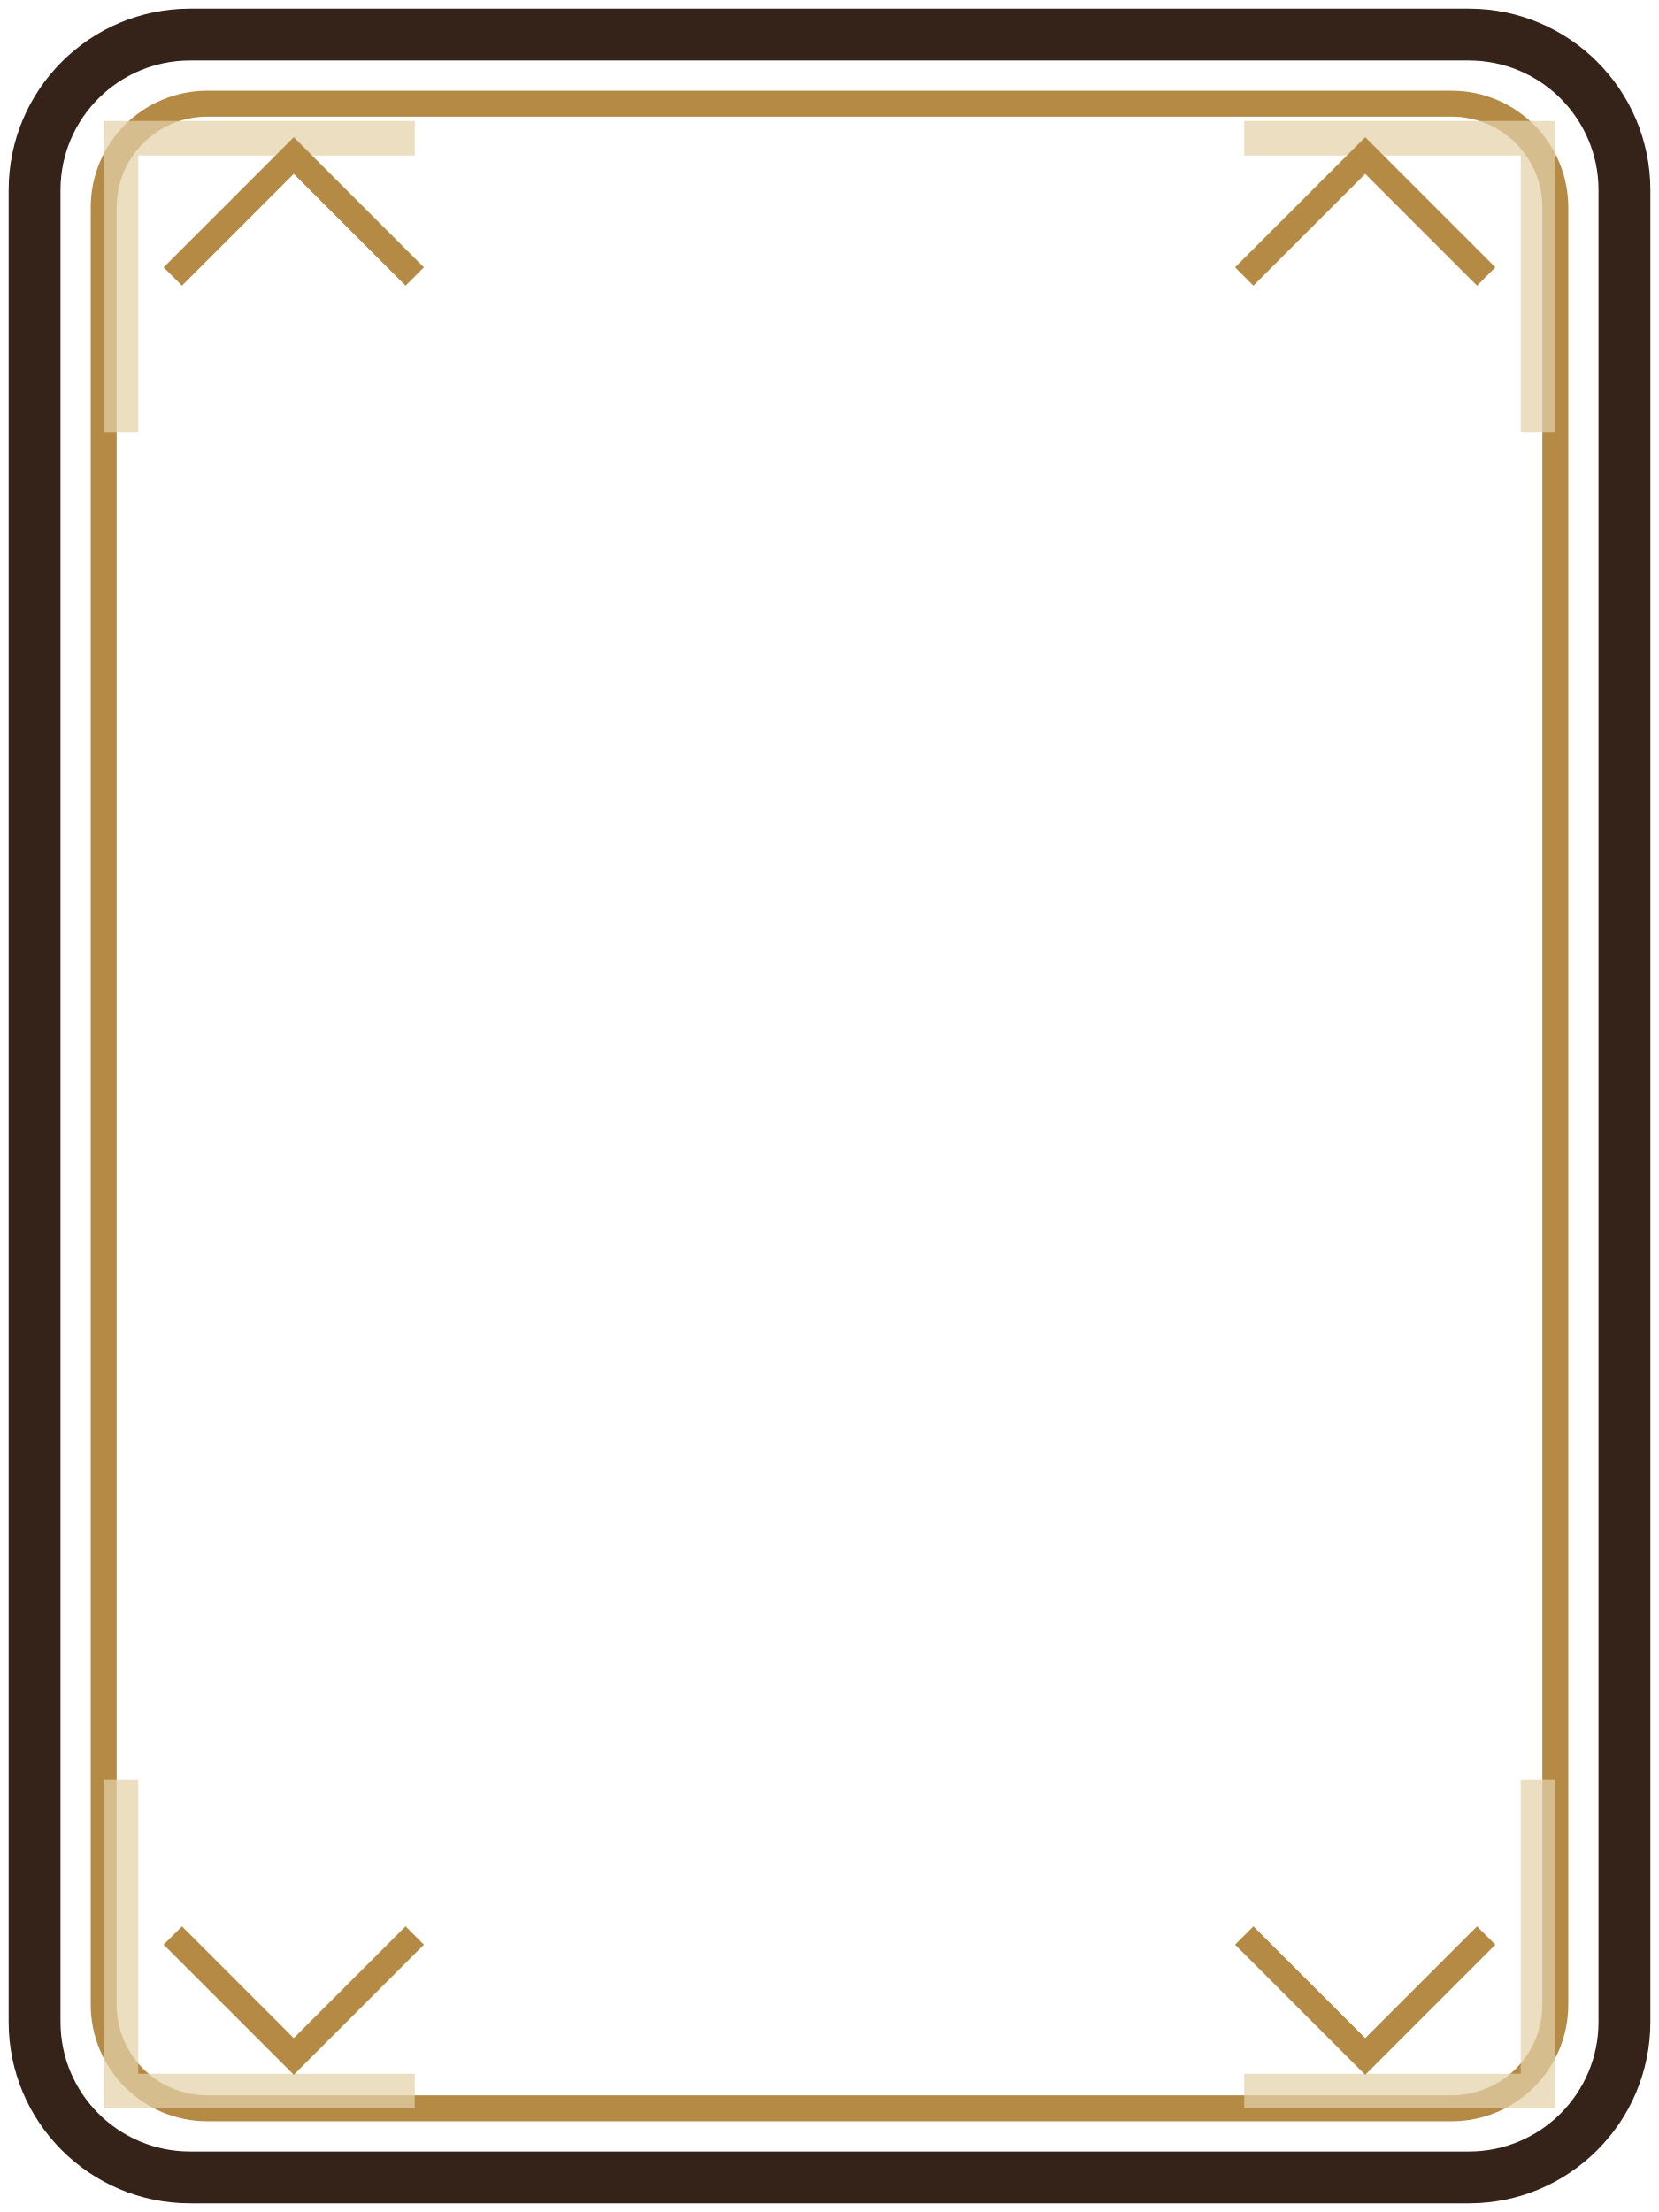
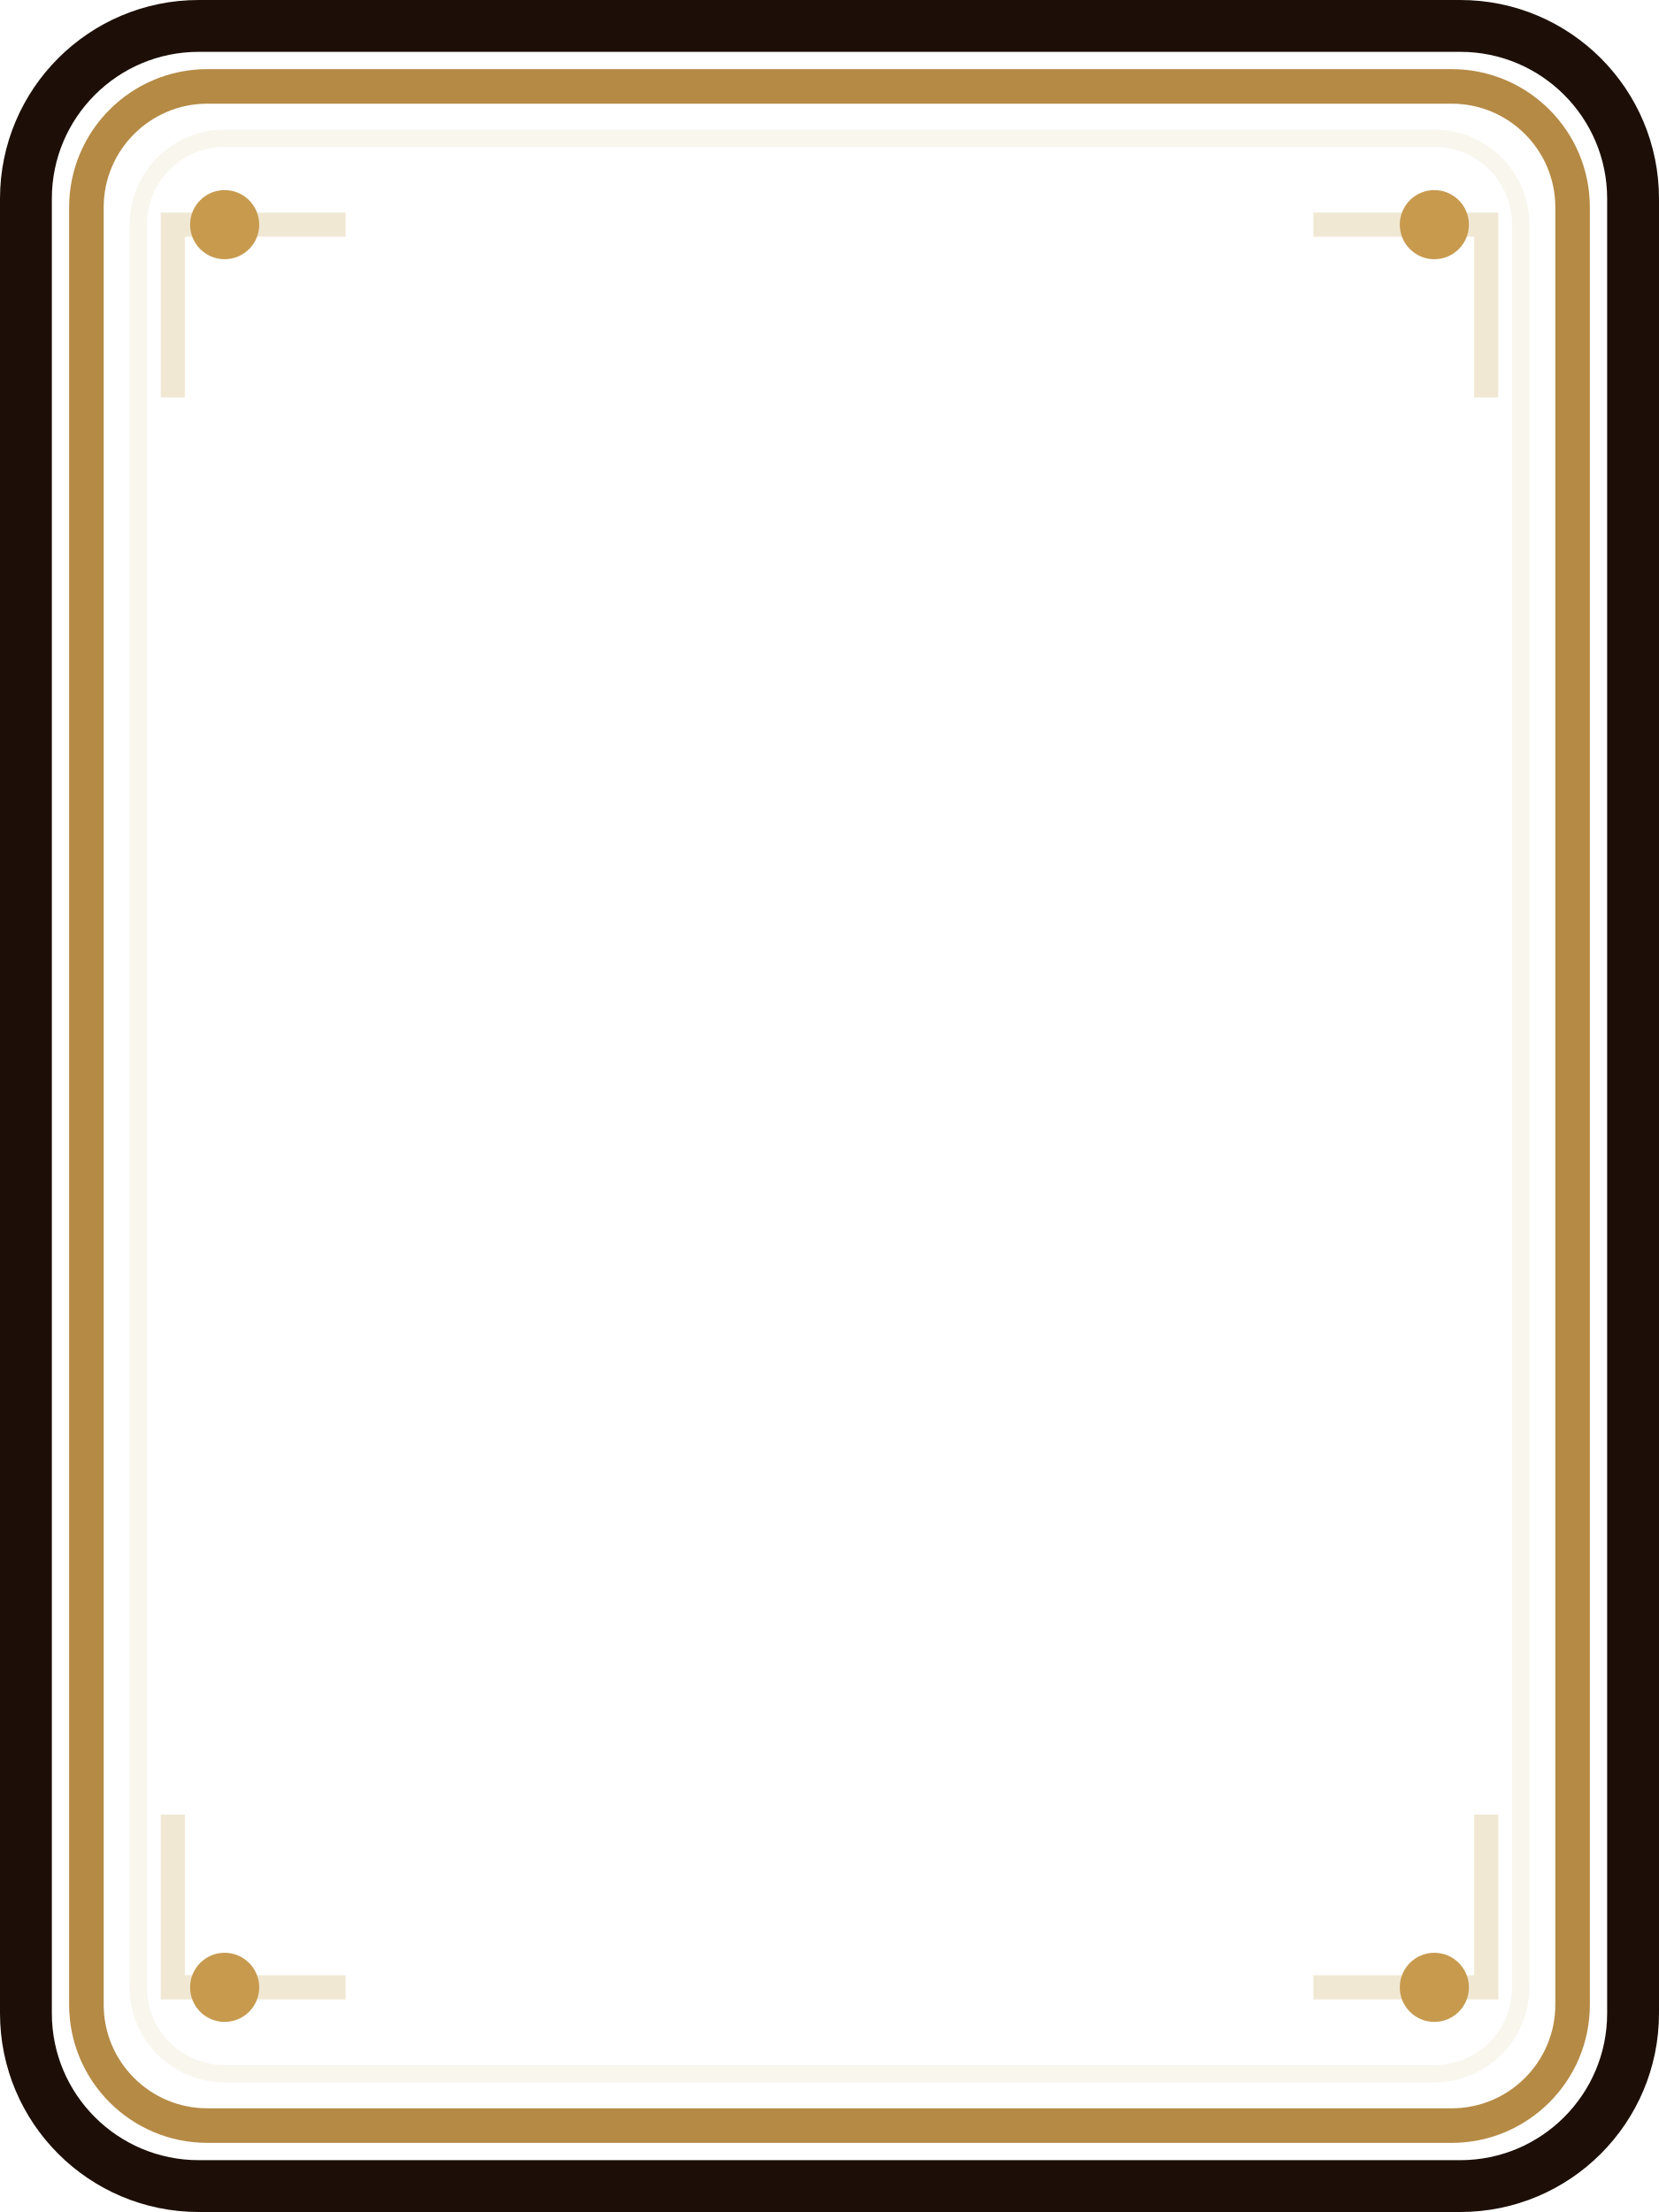
<svg xmlns="http://www.w3.org/2000/svg" width="96" height="128" viewBox="0 0 96 128">
-   <rect x="2" y="2" width="92" height="124" rx="9" fill="none" stroke="#352218" stroke-width="3" />
-   <rect x="6" y="6" width="84" height="116" rx="6" fill="none" stroke="#b58a45" stroke-width="1.5" />
-   <path d="M7 25V8h17M72 8h17v17M7 103v18h17M72 121h17v-18" fill="none" stroke="#e4d2aa" stroke-opacity=".72" stroke-width="2" />
-   <path d="M10 16l7-7 7 7M72 16l7-7 7 7M10 112l7 7 7-7M72 112l7 7 7-7" fill="none" stroke="#b58a45" stroke-width="1.5" />
+   <rect x="1.5" y="1.5" width="93" height="125" rx="10" fill="none" stroke="#1d0f07" stroke-width="3" />
+   <rect x="5" y="5" width="86" height="118" rx="7" fill="none" stroke="#b58a45" stroke-width="2" />
+   <rect x="8" y="8" width="80" height="112" rx="5" fill="none" stroke="#e4d2aa" stroke-opacity=".2" stroke-width="1" />
+   <path d="M10 23V13h10M76 13h10v10M10 105v10h10M76 115h10v-10" fill="none" stroke="#e4d2aa" stroke-opacity=".5" stroke-width="1.4" />
+   <g fill="#c79a4e">
+     <circle cx="13" cy="13" r="2" />
+     <circle cx="83" cy="13" r="2" />
+     <circle cx="13" cy="115" r="2" />
+     <circle cx="83" cy="115" r="2" />
+   </g>
</svg>
